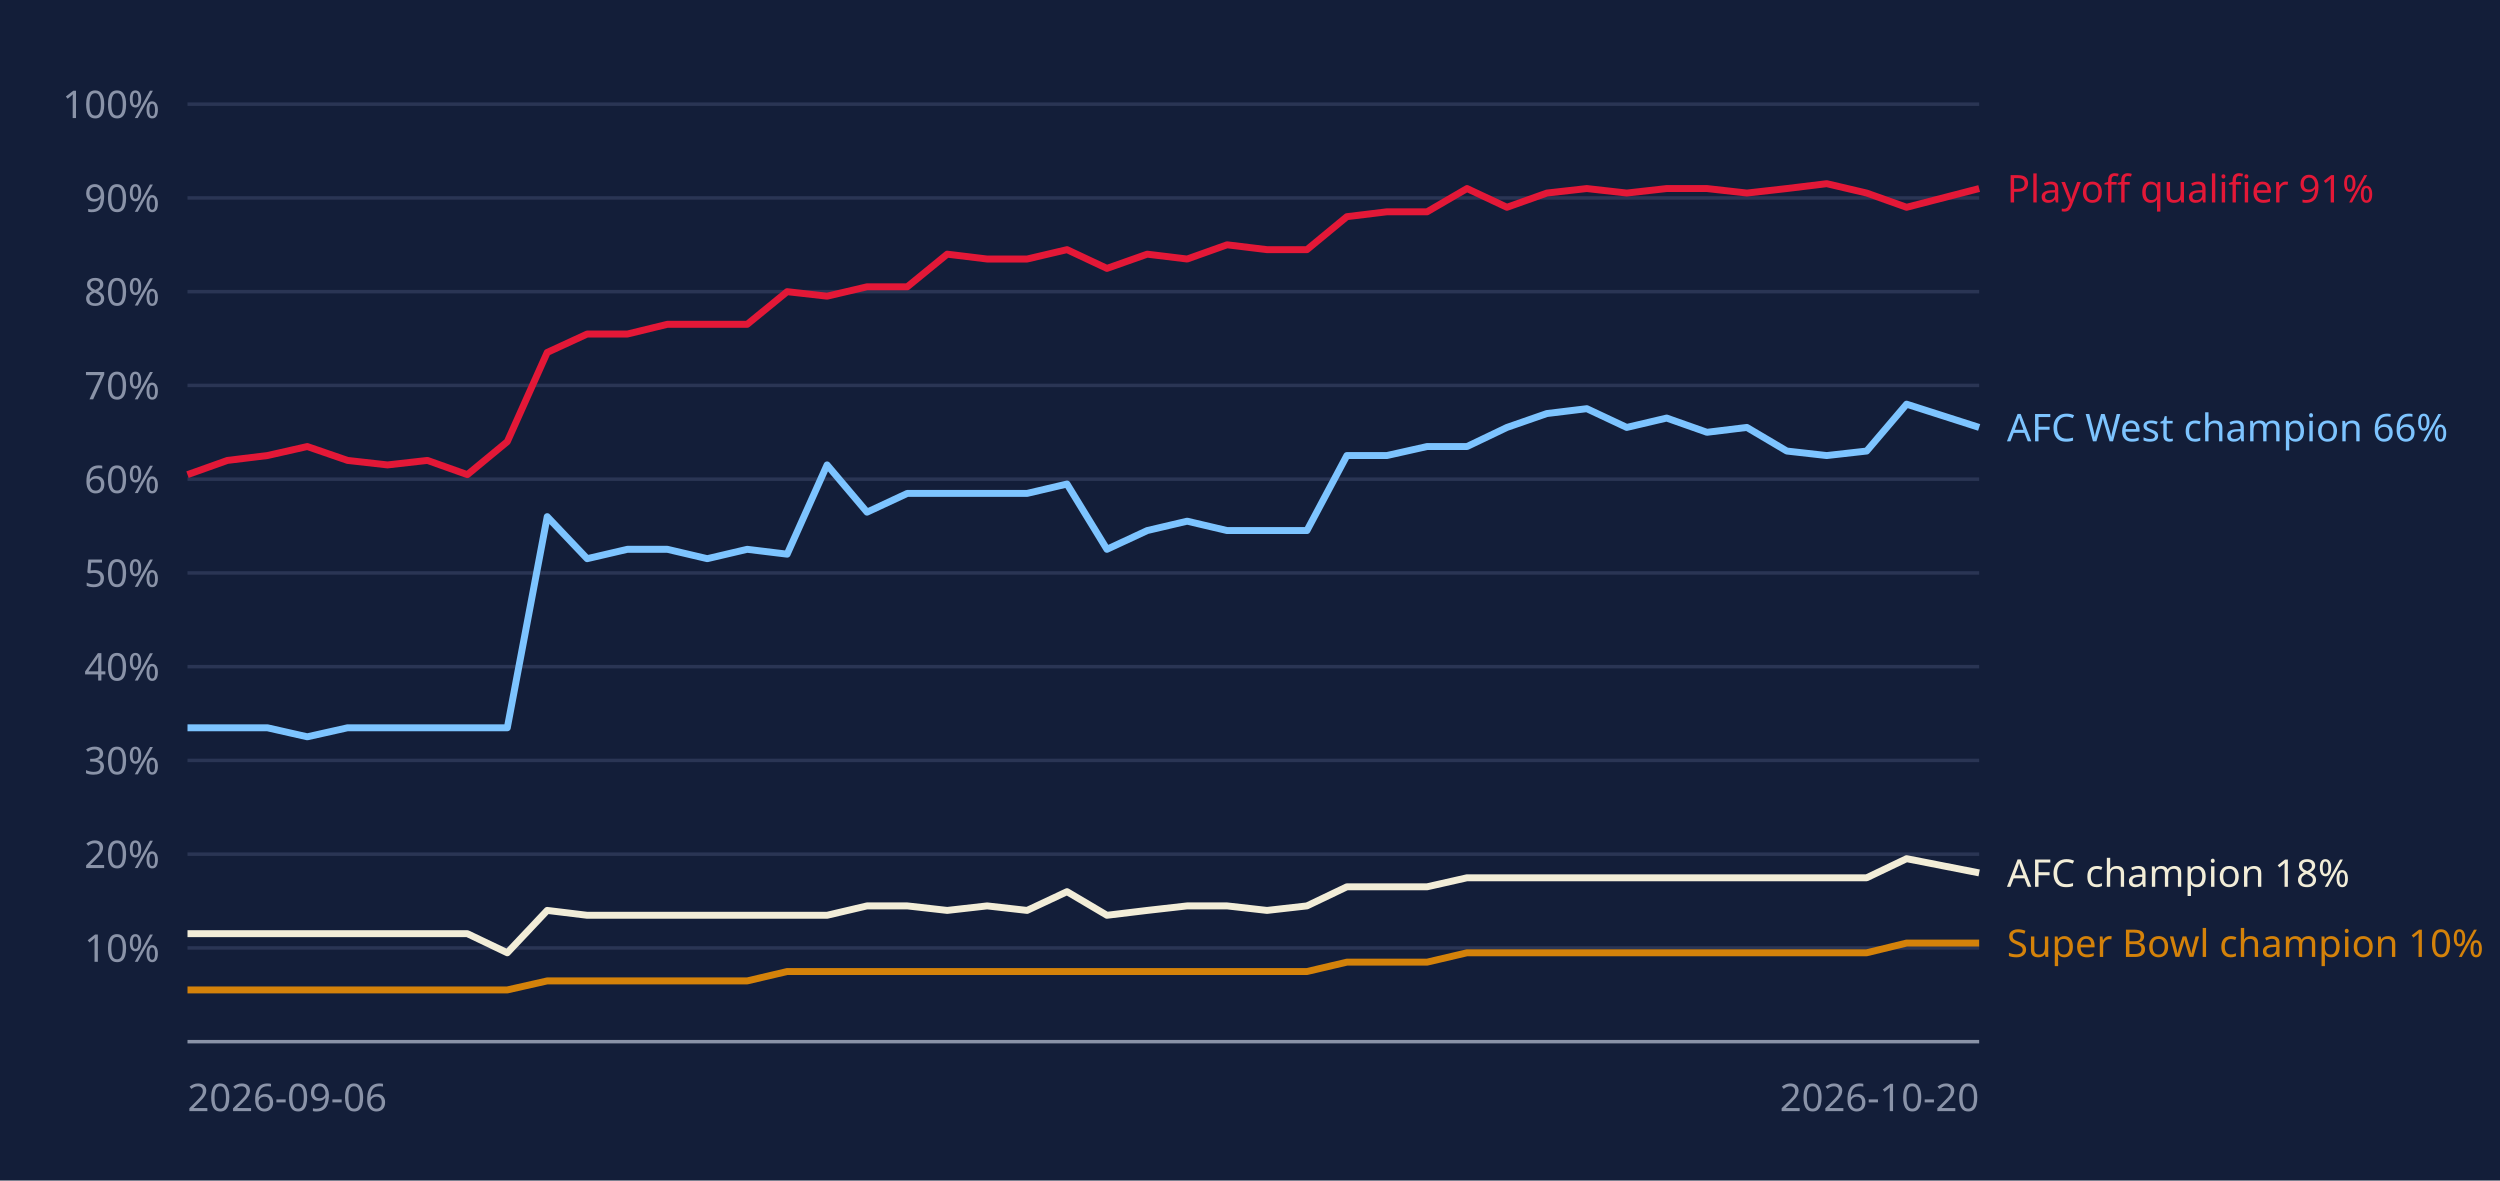
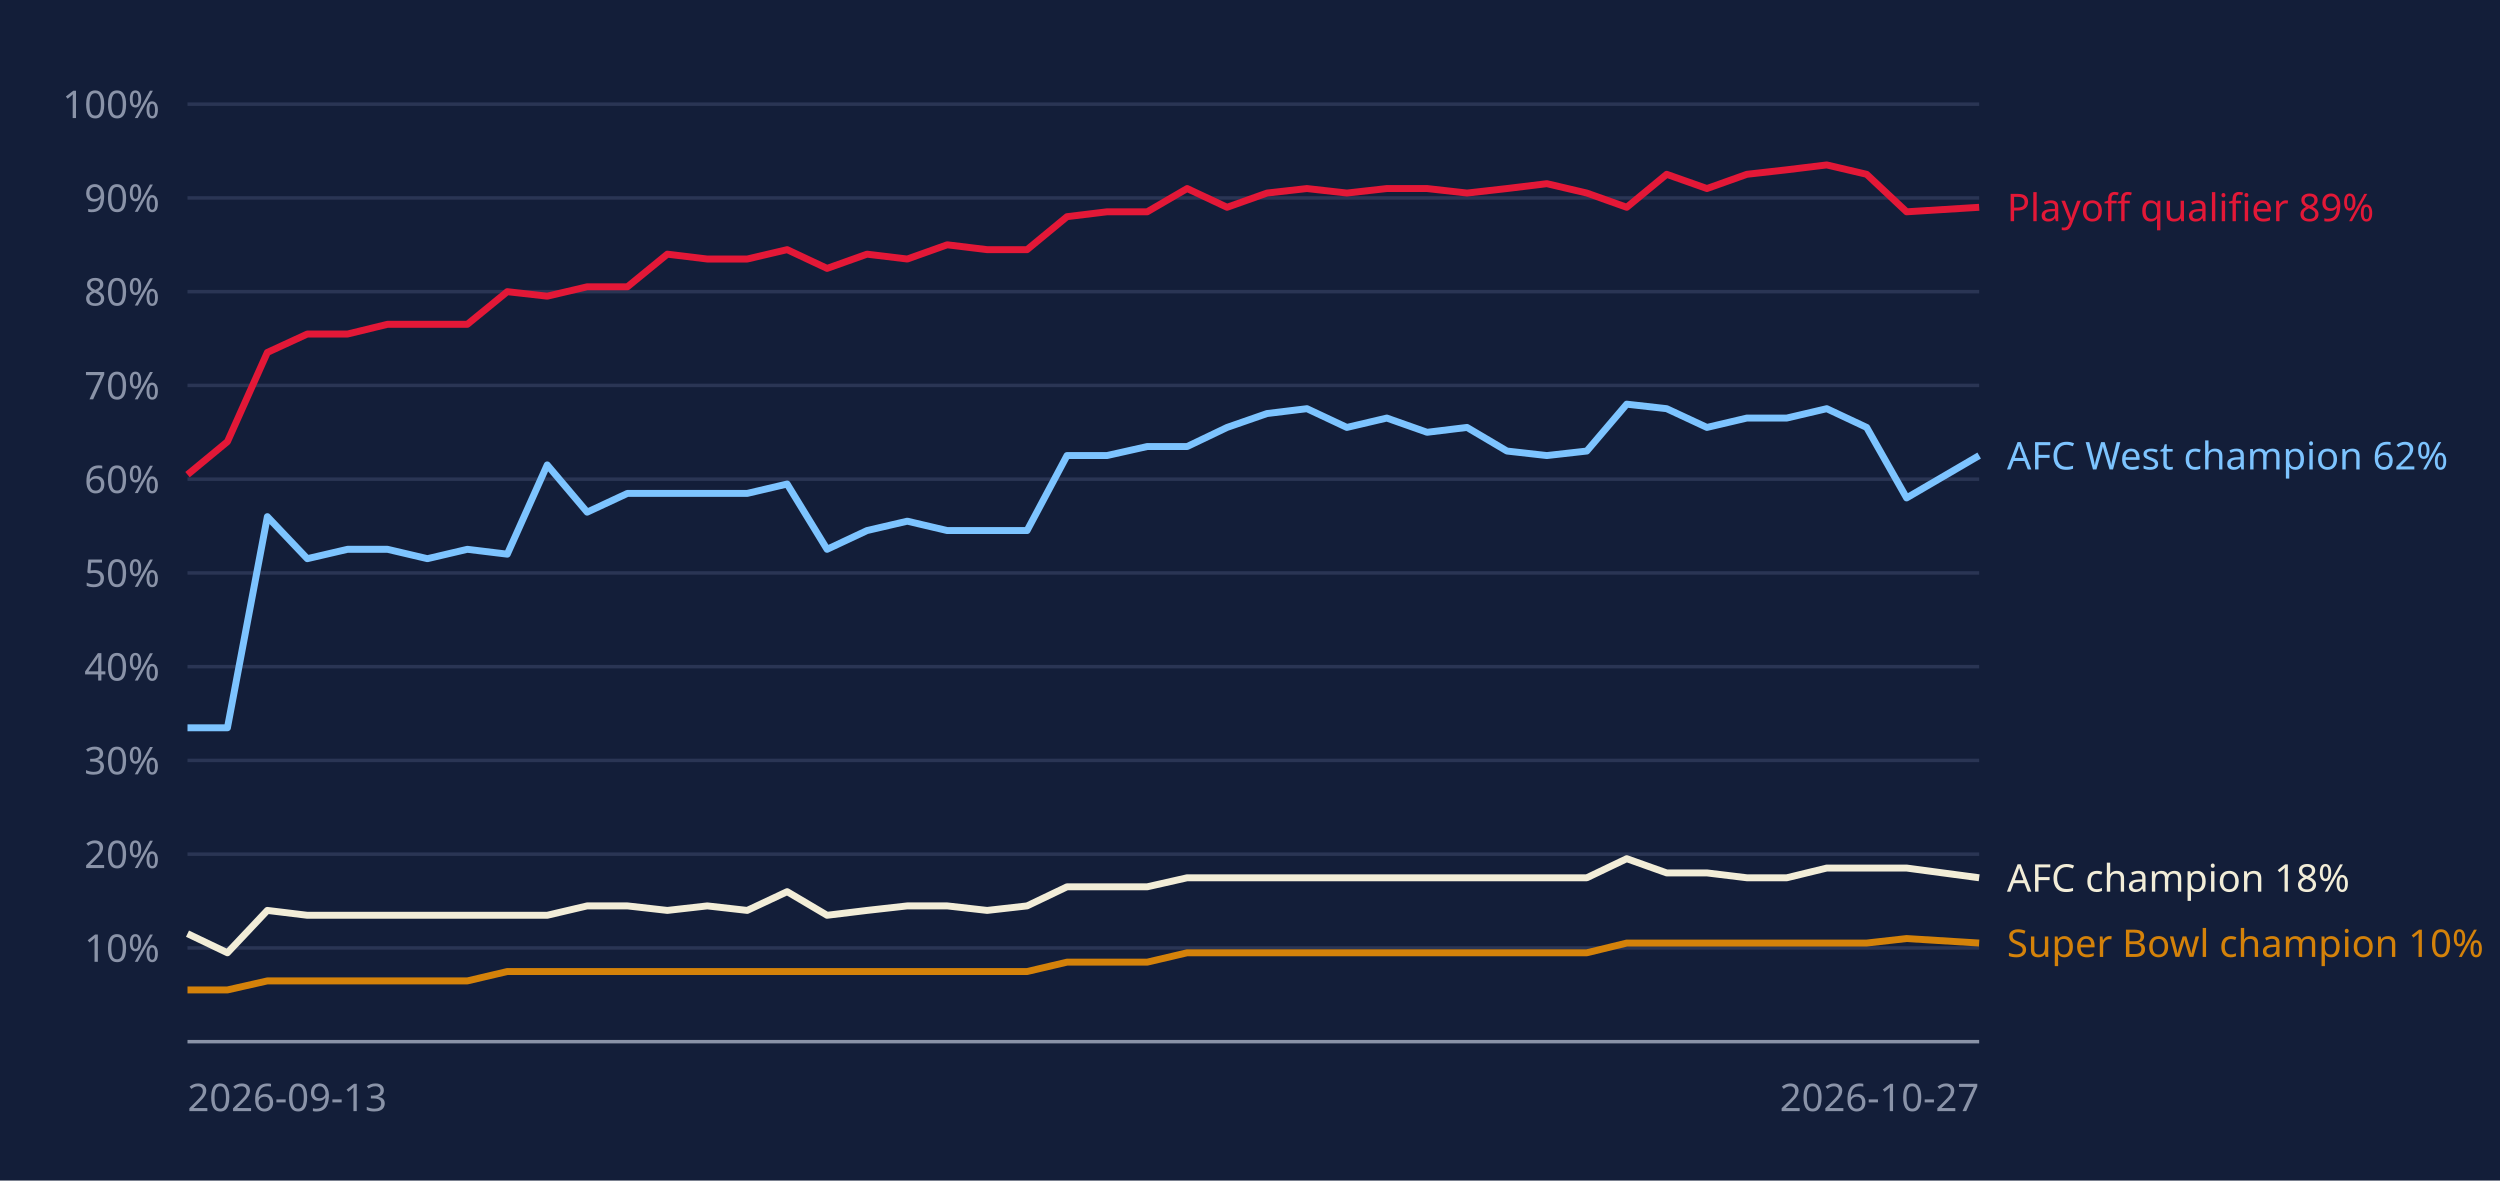
<svg xmlns="http://www.w3.org/2000/svg" viewBox="0 0 720 340" width="720" height="340" role="img" aria-label="Kansas City Chiefs championship, conference, division, playoff and MVP market prices over the last several weeks.">
  <rect width="720" height="340" fill="#131E39" />
  <line x1="54" y1="273.0" x2="570" y2="273.0" stroke="#2A3554" stroke-width="1" />
  <text x="46" y="277.0" fill="#8A93A8" font-family="system-ui,sans-serif" font-size="11" text-anchor="end">10%</text>
  <line x1="54" y1="246.0" x2="570" y2="246.0" stroke="#2A3554" stroke-width="1" />
  <text x="46" y="250.0" fill="#8A93A8" font-family="system-ui,sans-serif" font-size="11" text-anchor="end">20%</text>
  <line x1="54" y1="219.0" x2="570" y2="219.0" stroke="#2A3554" stroke-width="1" />
  <text x="46" y="223.0" fill="#8A93A8" font-family="system-ui,sans-serif" font-size="11" text-anchor="end">30%</text>
  <line x1="54" y1="192.0" x2="570" y2="192.0" stroke="#2A3554" stroke-width="1" />
  <text x="46" y="196.0" fill="#8A93A8" font-family="system-ui,sans-serif" font-size="11" text-anchor="end">40%</text>
  <line x1="54" y1="165.0" x2="570" y2="165.0" stroke="#2A3554" stroke-width="1" />
  <text x="46" y="169.0" fill="#8A93A8" font-family="system-ui,sans-serif" font-size="11" text-anchor="end">50%</text>
  <line x1="54" y1="138.0" x2="570" y2="138.0" stroke="#2A3554" stroke-width="1" />
  <text x="46" y="142.0" fill="#8A93A8" font-family="system-ui,sans-serif" font-size="11" text-anchor="end">60%</text>
  <line x1="54" y1="111.0" x2="570" y2="111.0" stroke="#2A3554" stroke-width="1" />
  <text x="46" y="115.0" fill="#8A93A8" font-family="system-ui,sans-serif" font-size="11" text-anchor="end">70%</text>
  <line x1="54" y1="84.0" x2="570" y2="84.0" stroke="#2A3554" stroke-width="1" />
  <text x="46" y="88.0" fill="#8A93A8" font-family="system-ui,sans-serif" font-size="11" text-anchor="end">80%</text>
  <line x1="54" y1="57.0" x2="570" y2="57.0" stroke="#2A3554" stroke-width="1" />
  <text x="46" y="61.0" fill="#8A93A8" font-family="system-ui,sans-serif" font-size="11" text-anchor="end">90%</text>
  <line x1="54" y1="30.0" x2="570" y2="30.0" stroke="#2A3554" stroke-width="1" />
  <text x="46" y="34.0" fill="#8A93A8" font-family="system-ui,sans-serif" font-size="11" text-anchor="end">100%</text>
  <line x1="54" y1="300" x2="570" y2="300" stroke="#8A93A8" stroke-width="1" />
-   <text x="54.0" y="320" fill="#8A93A8" font-family="system-ui,sans-serif" font-size="11" text-anchor="start">2026-09-06</text>
-   <text x="570.0" y="320" fill="#8A93A8" font-family="system-ui,sans-serif" font-size="11" text-anchor="end">2026-10-20</text>
-   <polyline points="54.0,285.1 65.5,285.1 77.0,285.1 88.5,285.1 100.1,285.1 111.6,285.1 123.1,285.1 134.6,285.1 146.1,285.1 157.6,282.5 169.1,282.5 180.7,282.5 192.2,282.5 203.7,282.5 215.2,282.5 226.7,279.8 238.2,279.8 249.7,279.8 261.3,279.8 272.8,279.8 284.3,279.8 295.8,279.8 307.3,279.8 318.8,279.8 330.4,279.8 341.9,279.8 353.4,279.8 364.9,279.8 376.4,279.8 387.9,277.1 399.4,277.1 411.0,277.1 422.5,274.4 434.0,274.4 445.5,274.4 457.0,274.4 468.5,274.4 480.0,274.4 491.6,274.4 503.1,274.4 514.6,274.4 526.1,274.4 537.6,274.4 549.1,271.6 570.0,271.6" fill="none" stroke="#D4820A" stroke-width="2" stroke-linejoin="round" />
-   <polyline points="54.0,268.9 65.5,268.9 77.0,268.9 88.5,268.9 100.1,268.9 111.6,268.9 123.1,268.9 134.6,268.9 146.1,274.4 157.6,262.2 169.1,263.6 180.7,263.6 192.2,263.6 203.7,263.6 215.2,263.6 226.7,263.6 238.2,263.6 249.7,260.9 261.3,260.9 272.8,262.2 284.3,260.9 295.8,262.2 307.3,256.8 318.8,263.6 330.4,262.2 341.9,260.9 353.4,260.9 364.9,262.2 376.4,260.9 387.9,255.4 399.4,255.4 411.0,255.4 422.5,252.8 434.0,252.8 445.5,252.8 457.0,252.8 468.5,252.8 480.0,252.8 491.6,252.8 503.1,252.8 514.6,252.8 526.1,252.8 537.6,252.8 549.1,247.3 570.0,251.4" fill="none" stroke="#F2EDD8" stroke-width="2" stroke-linejoin="round" />
-   <polyline points="54.0,209.6 65.5,209.6 77.0,209.6 88.5,212.2 100.1,209.6 111.6,209.6 123.1,209.6 134.6,209.6 146.1,209.6 157.6,148.8 169.1,160.9 180.7,158.2 192.2,158.2 203.7,160.9 215.2,158.2 226.7,159.6 238.2,133.9 249.7,147.5 261.3,142.1 272.8,142.1 284.3,142.1 295.8,142.1 307.3,139.4 318.8,158.2 330.4,152.8 341.9,150.1 353.4,152.8 364.9,152.8 376.4,152.8 387.9,131.2 399.4,131.2 411.0,128.6 422.5,128.6 434.0,123.1 445.5,119.1 457.0,117.7 468.5,123.1 480.0,120.4 491.6,124.5 503.1,123.1 514.6,129.9 526.1,131.2 537.6,129.9 549.1,116.4 570.0,123.1" fill="none" stroke="#7DC4FF" stroke-width="2" stroke-linejoin="round" />
-   <polyline points="54.0,136.7 65.5,132.6 77.0,131.2 88.5,128.6 100.1,132.6 111.6,133.9 123.1,132.6 134.6,136.7 146.1,127.2 157.6,101.5 169.1,96.2 180.7,96.2 192.2,93.4 203.7,93.4 215.2,93.4 226.7,84.0 238.2,85.3 249.7,82.6 261.3,82.6 272.8,73.2 284.3,74.6 295.8,74.6 307.3,71.9 318.8,77.3 330.4,73.2 341.9,74.6 353.4,70.5 364.9,71.9 376.4,71.9 387.9,62.4 399.4,61.0 411.0,61.0 422.5,54.3 434.0,59.7 445.5,55.6 457.0,54.3 468.5,55.6 480.0,54.3 491.6,54.3 503.1,55.6 514.6,54.3 526.1,52.9 537.6,55.6 549.1,59.7 570.0,54.3" fill="none" stroke="#E31837" stroke-width="2" stroke-linejoin="round" />
-   <text x="578" y="58.3" fill="#E31837" font-family="system-ui,sans-serif" font-size="11">Playoff qualifier 91%</text>
-   <text x="578" y="127.1" fill="#7DC4FF" font-family="system-ui,sans-serif" font-size="11">AFC West champion 66%</text>
-   <text x="578" y="255.4" fill="#F2EDD8" font-family="system-ui,sans-serif" font-size="11">AFC champion 18%</text>
+   <text x="54.0" y="320" fill="#8A93A8" font-family="system-ui,sans-serif" font-size="11" text-anchor="start">2026-09-13</text>
+   <text x="570.0" y="320" fill="#8A93A8" font-family="system-ui,sans-serif" font-size="11" text-anchor="end">2026-10-27</text>
+   <polyline points="54.0,285.1 65.5,285.1 77.0,282.5 88.5,282.5 100.1,282.5 111.6,282.5 123.1,282.5 134.6,282.5 146.1,279.8 157.6,279.8 169.1,279.8 180.7,279.8 192.2,279.8 203.7,279.8 215.2,279.8 226.7,279.8 238.2,279.8 249.7,279.8 261.3,279.8 272.8,279.8 284.3,279.8 295.8,279.8 307.3,277.1 318.8,277.1 330.4,277.1 341.9,274.4 353.4,274.4 364.9,274.4 376.4,274.4 387.9,274.4 399.4,274.4 411.0,274.4 422.5,274.4 434.0,274.4 445.5,274.4 457.0,274.4 468.5,271.6 480.0,271.6 491.6,271.6 503.1,271.6 514.6,271.6 526.1,271.6 537.6,271.6 549.1,270.3 570.0,271.6" fill="none" stroke="#D4820A" stroke-width="2" stroke-linejoin="round" />
+   <polyline points="54.0,268.9 65.5,274.4 77.0,262.2 88.5,263.6 100.1,263.6 111.6,263.6 123.1,263.6 134.6,263.6 146.1,263.6 157.6,263.6 169.1,260.9 180.7,260.9 192.2,262.2 203.7,260.9 215.2,262.2 226.7,256.8 238.2,263.6 249.7,262.2 261.3,260.9 272.8,260.9 284.3,262.2 295.8,260.9 307.3,255.4 318.8,255.4 330.4,255.4 341.9,252.8 353.4,252.8 364.9,252.8 376.4,252.8 387.9,252.8 399.4,252.8 411.0,252.8 422.5,252.8 434.0,252.8 445.5,252.8 457.0,252.8 468.5,247.3 480.0,251.4 491.6,251.4 503.1,252.8 514.6,252.8 526.1,250.0 537.6,250.0 549.1,250.0 570.0,252.8" fill="none" stroke="#F2EDD8" stroke-width="2" stroke-linejoin="round" />
+   <polyline points="54.0,209.6 65.5,209.6 77.0,148.8 88.5,160.9 100.1,158.2 111.6,158.2 123.1,160.9 134.6,158.2 146.1,159.6 157.6,133.9 169.1,147.5 180.7,142.1 192.2,142.1 203.7,142.1 215.2,142.1 226.7,139.4 238.2,158.2 249.7,152.8 261.3,150.1 272.8,152.8 284.3,152.8 295.8,152.8 307.3,131.2 318.8,131.2 330.4,128.6 341.9,128.6 353.4,123.1 364.9,119.1 376.4,117.7 387.9,123.1 399.4,120.4 411.0,124.5 422.5,123.1 434.0,129.9 445.5,131.2 457.0,129.9 468.5,116.4 480.0,117.7 491.6,123.1 503.1,120.4 514.6,120.4 526.1,117.7 537.6,123.1 549.1,143.4 570.0,131.2" fill="none" stroke="#7DC4FF" stroke-width="2" stroke-linejoin="round" />
+   <polyline points="54.0,136.7 65.5,127.2 77.0,101.5 88.5,96.2 100.1,96.2 111.6,93.4 123.1,93.4 134.6,93.4 146.1,84.0 157.6,85.3 169.1,82.6 180.7,82.6 192.2,73.2 203.7,74.6 215.2,74.6 226.7,71.9 238.2,77.3 249.7,73.2 261.3,74.6 272.8,70.5 284.3,71.9 295.8,71.9 307.3,62.4 318.8,61.0 330.4,61.0 341.9,54.3 353.4,59.7 364.9,55.6 376.4,54.3 387.9,55.6 399.4,54.3 411.0,54.3 422.5,55.6 434.0,54.3 445.5,52.9 457.0,55.6 468.5,59.7 480.0,50.2 491.6,54.3 503.1,50.2 514.6,48.9 526.1,47.5 537.6,50.2 549.1,61.0 570.0,59.7" fill="none" stroke="#E31837" stroke-width="2" stroke-linejoin="round" />
+   <text x="578" y="63.7" fill="#E31837" font-family="system-ui,sans-serif" font-size="11">Playoff qualifier 89%</text>
+   <text x="578" y="135.2" fill="#7DC4FF" font-family="system-ui,sans-serif" font-size="11">AFC West champion 62%</text>
+   <text x="578" y="256.8" fill="#F2EDD8" font-family="system-ui,sans-serif" font-size="11">AFC champion 18%</text>
  <text x="578" y="275.6" fill="#D4820A" font-family="system-ui,sans-serif" font-size="11">Super Bowl champion 10%</text>
</svg>
